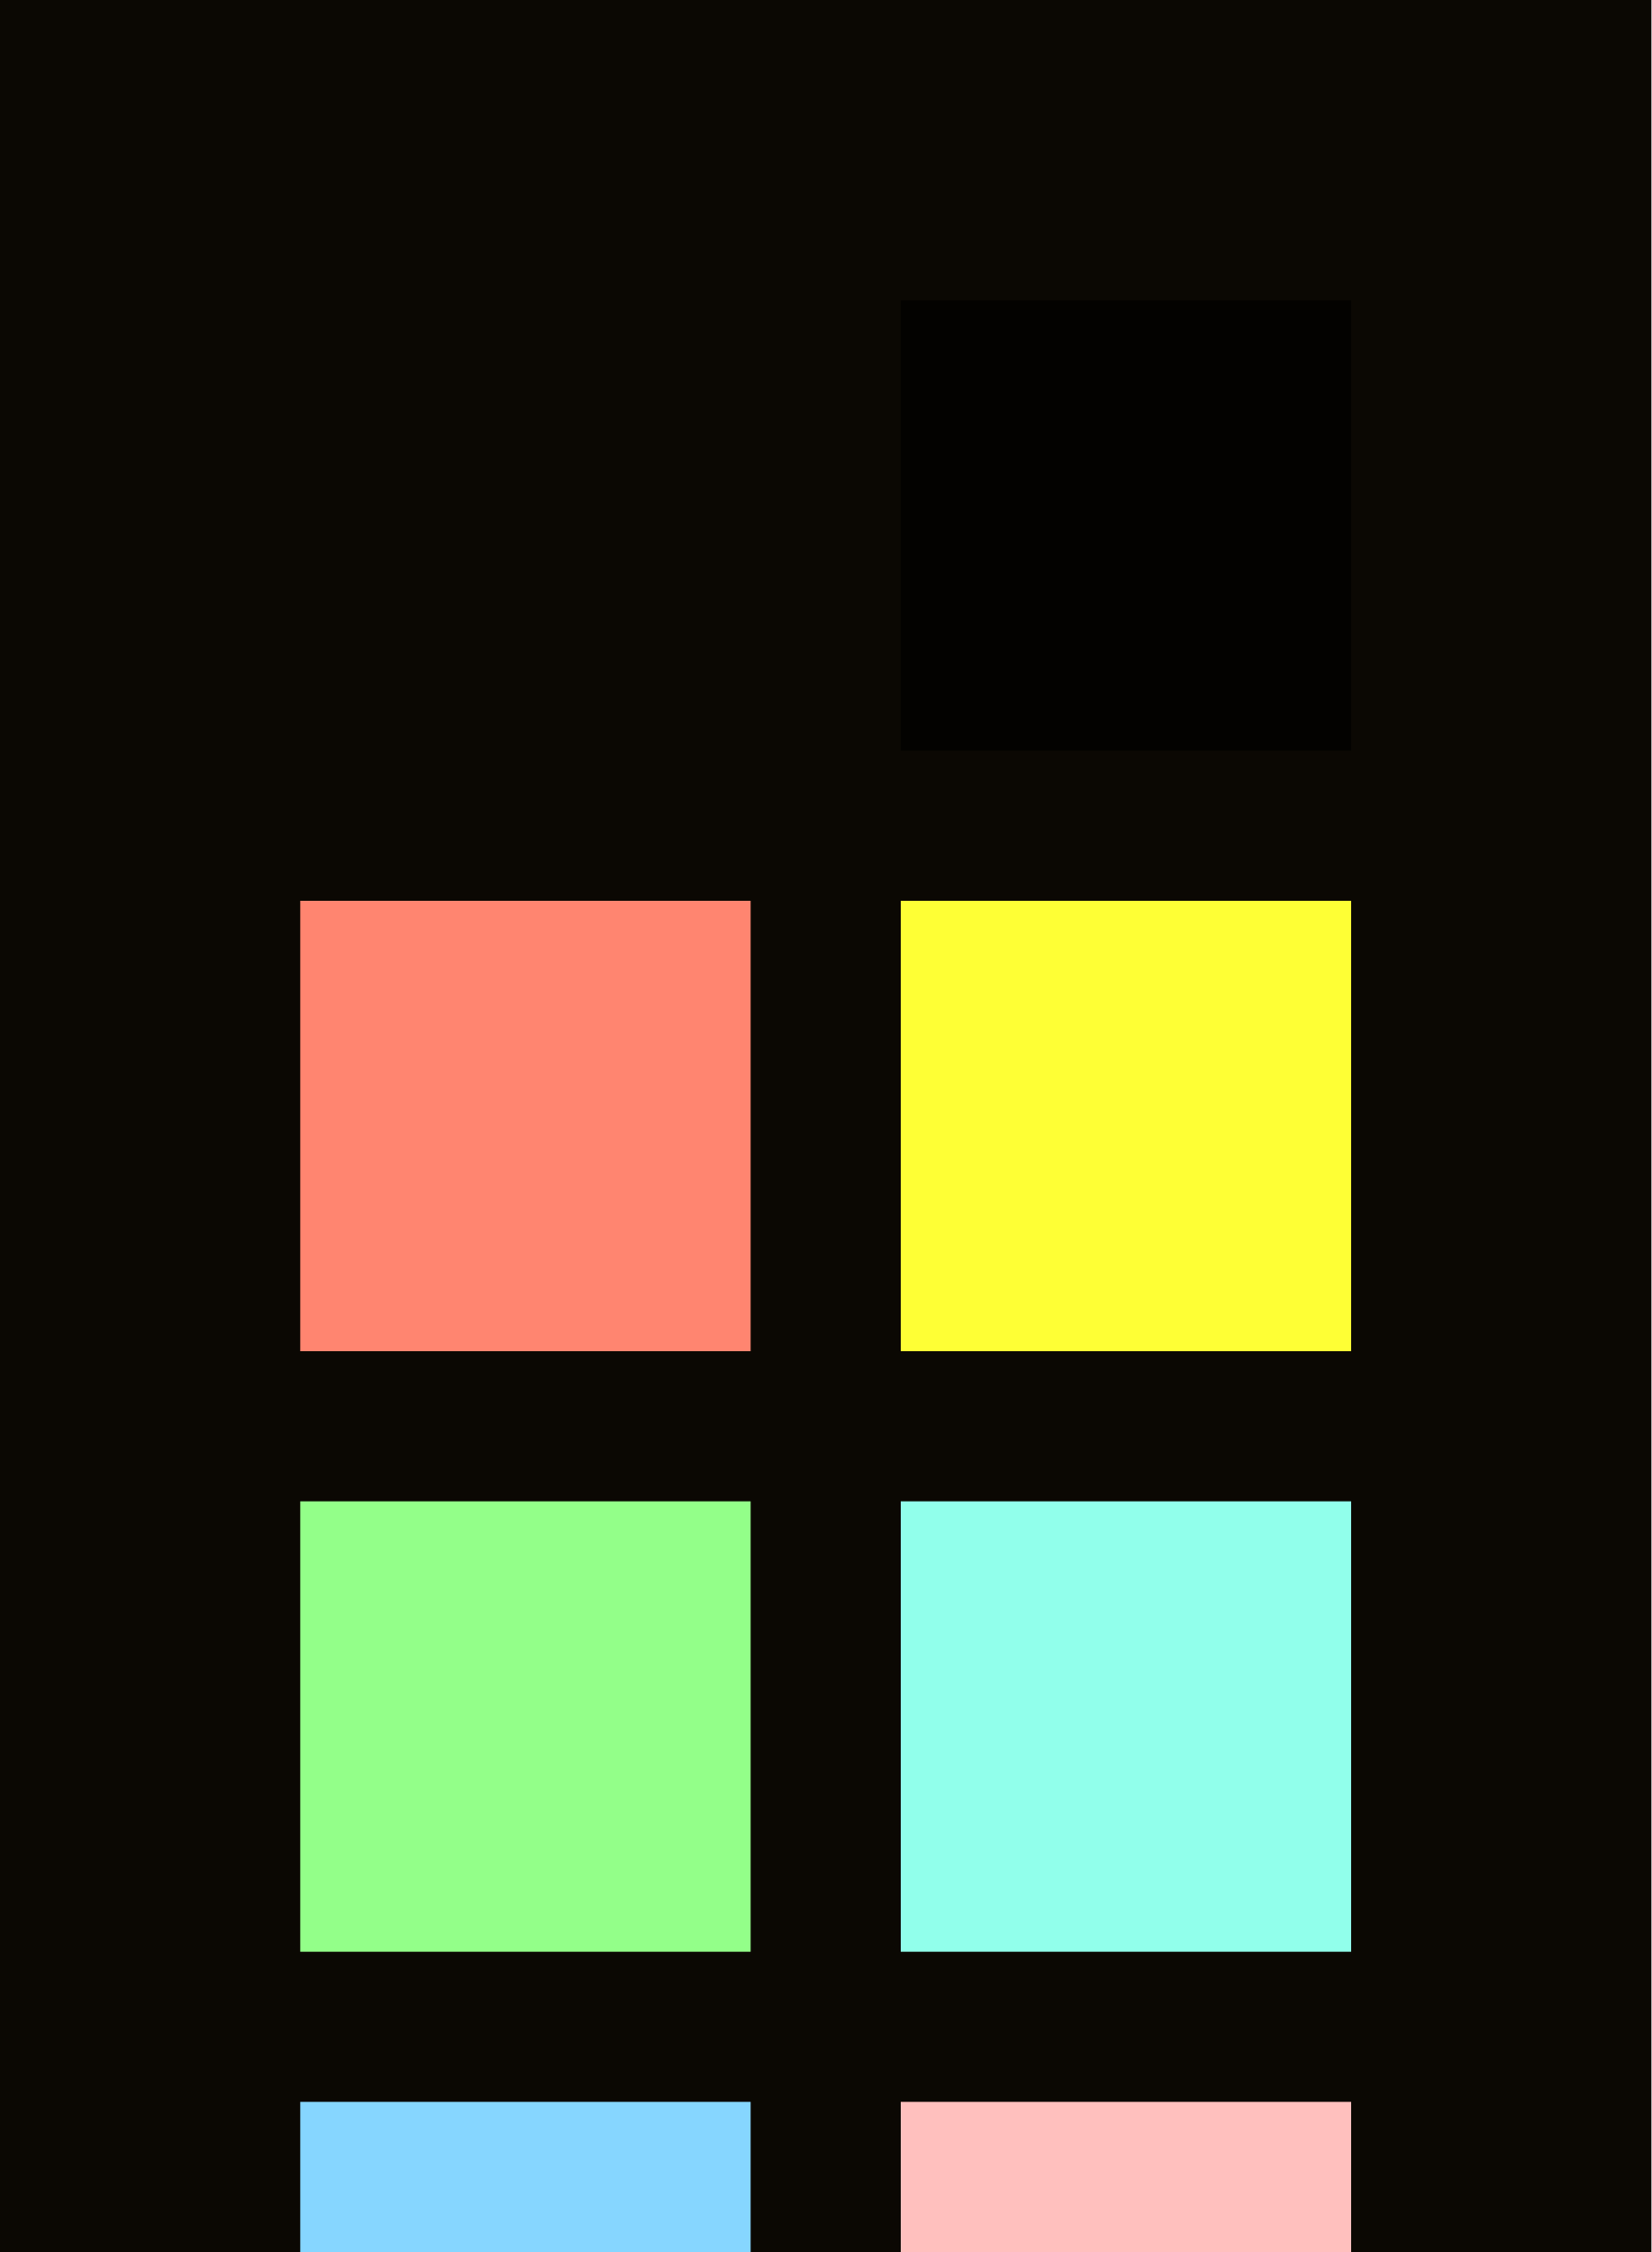
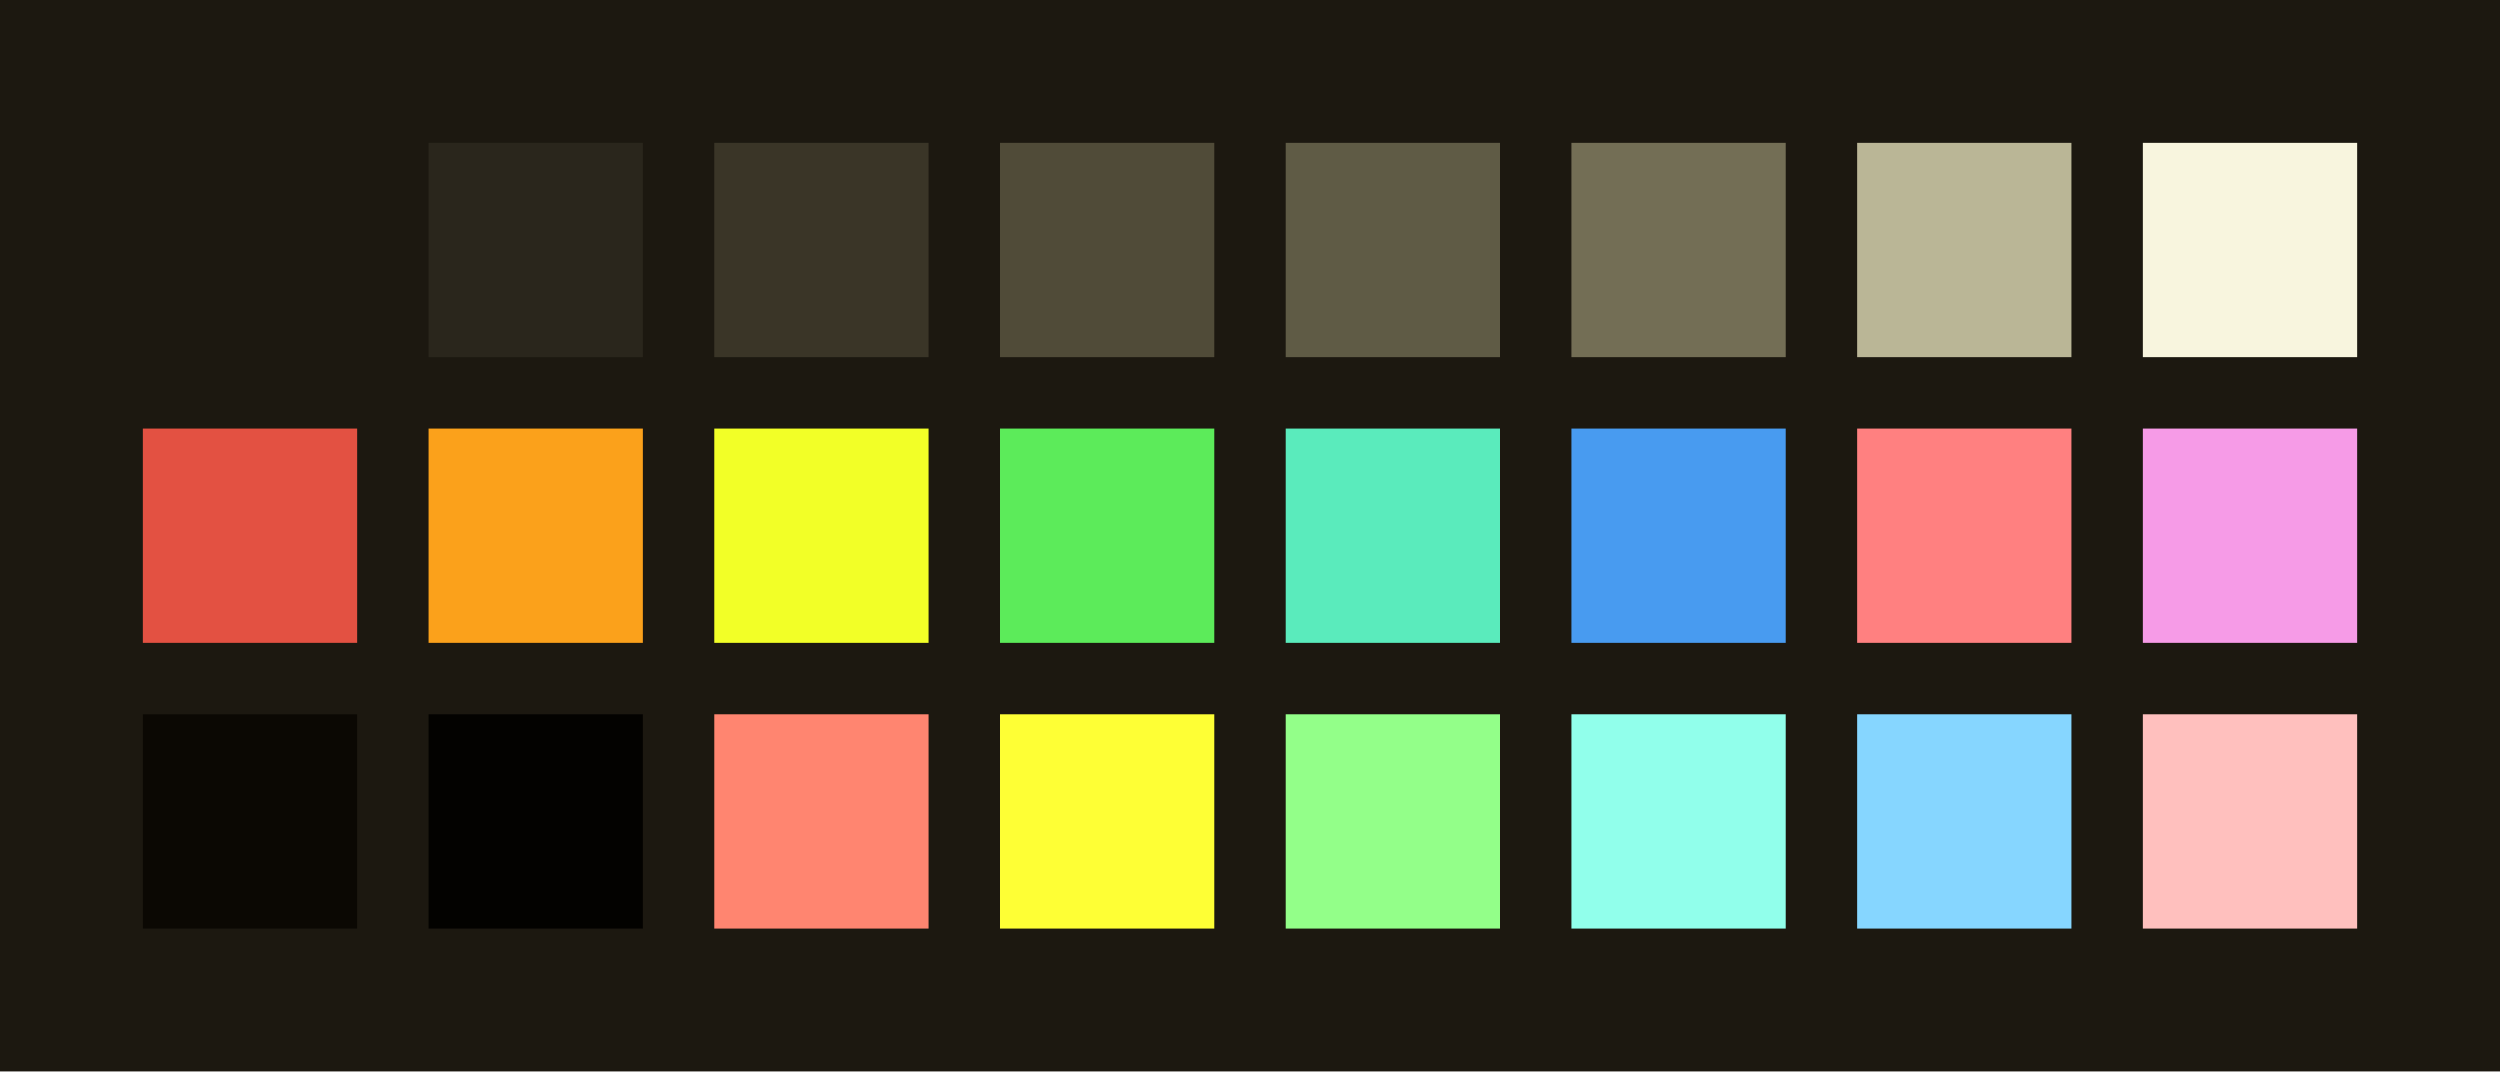
- <svg xmlns="http://www.w3.org/2000/svg" width="165" height="225">
-   <rect x="0" y="0" width="165" height="225" style="fill:#0b0803" />
-   <rect x="30" y="30" width="45" height="45" style="fill:#0b0803" />
-   <rect x="90" y="30" width="45" height="45" style="fill:#030200" />
-   <rect x="30" y="90" width="45" height="45" style="fill:#ff8570" />
-   <rect x="90" y="90" width="45" height="45" style="fill:#feff35" />
-   <rect x="30" y="150" width="45" height="45" style="fill:#93ff89" />
-   <rect x="90" y="150" width="45" height="45" style="fill:#91ffeb" />
-   <rect x="30" y="210" width="45" height="45" style="fill:#86d6ff" />
-   <rect x="90" y="210" width="45" height="45" style="fill:#ffc0be" />
+ <svg xmlns="http://www.w3.org/2000/svg" width="525" height="225">
+   <rect x="0" y="0" width="525" height="225" style="fill:#1c1810" />
+   <rect x="30" y="30" width="45" height="45" style="fill:#1c1810" />
+   <rect x="90" y="30" width="45" height="45" style="fill:#2a261c" />
+   <rect x="150" y="30" width="45" height="45" style="fill:#3a3527" />
+   <rect x="210" y="30" width="45" height="45" style="fill:#504b38" />
+   <rect x="270" y="30" width="45" height="45" style="fill:#5f5b45" />
+   <rect x="330" y="30" width="45" height="45" style="fill:#736e55" />
+   <rect x="390" y="30" width="45" height="45" style="fill:#bab696" />
+   <rect x="450" y="30" width="45" height="45" style="fill:#f8f5de" />
+   <rect x="30" y="90" width="45" height="45" style="fill:#e35142" />
+   <rect x="90" y="90" width="45" height="45" style="fill:#fba11b" />
+   <rect x="150" y="90" width="45" height="45" style="fill:#f2ff27" />
+   <rect x="210" y="90" width="45" height="45" style="fill:#5ceb5a" />
+   <rect x="270" y="90" width="45" height="45" style="fill:#5aebbc" />
+   <rect x="330" y="90" width="45" height="45" style="fill:#489bf0" />
+   <rect x="390" y="90" width="45" height="45" style="fill:#FF8080" />
+   <rect x="450" y="90" width="45" height="45" style="fill:#F69BE7" />
+   <rect x="30" y="150" width="45" height="45" style="fill:#0b0803" />
+   <rect x="90" y="150" width="45" height="45" style="fill:#030200" />
+   <rect x="150" y="150" width="45" height="45" style="fill:#ff8570" />
+   <rect x="210" y="150" width="45" height="45" style="fill:#feff35" />
+   <rect x="270" y="150" width="45" height="45" style="fill:#93ff89" />
+   <rect x="330" y="150" width="45" height="45" style="fill:#91ffeb" />
+   <rect x="390" y="150" width="45" height="45" style="fill:#86d6ff" />
+   <rect x="450" y="150" width="45" height="45" style="fill:#ffc0be" />
</svg>
